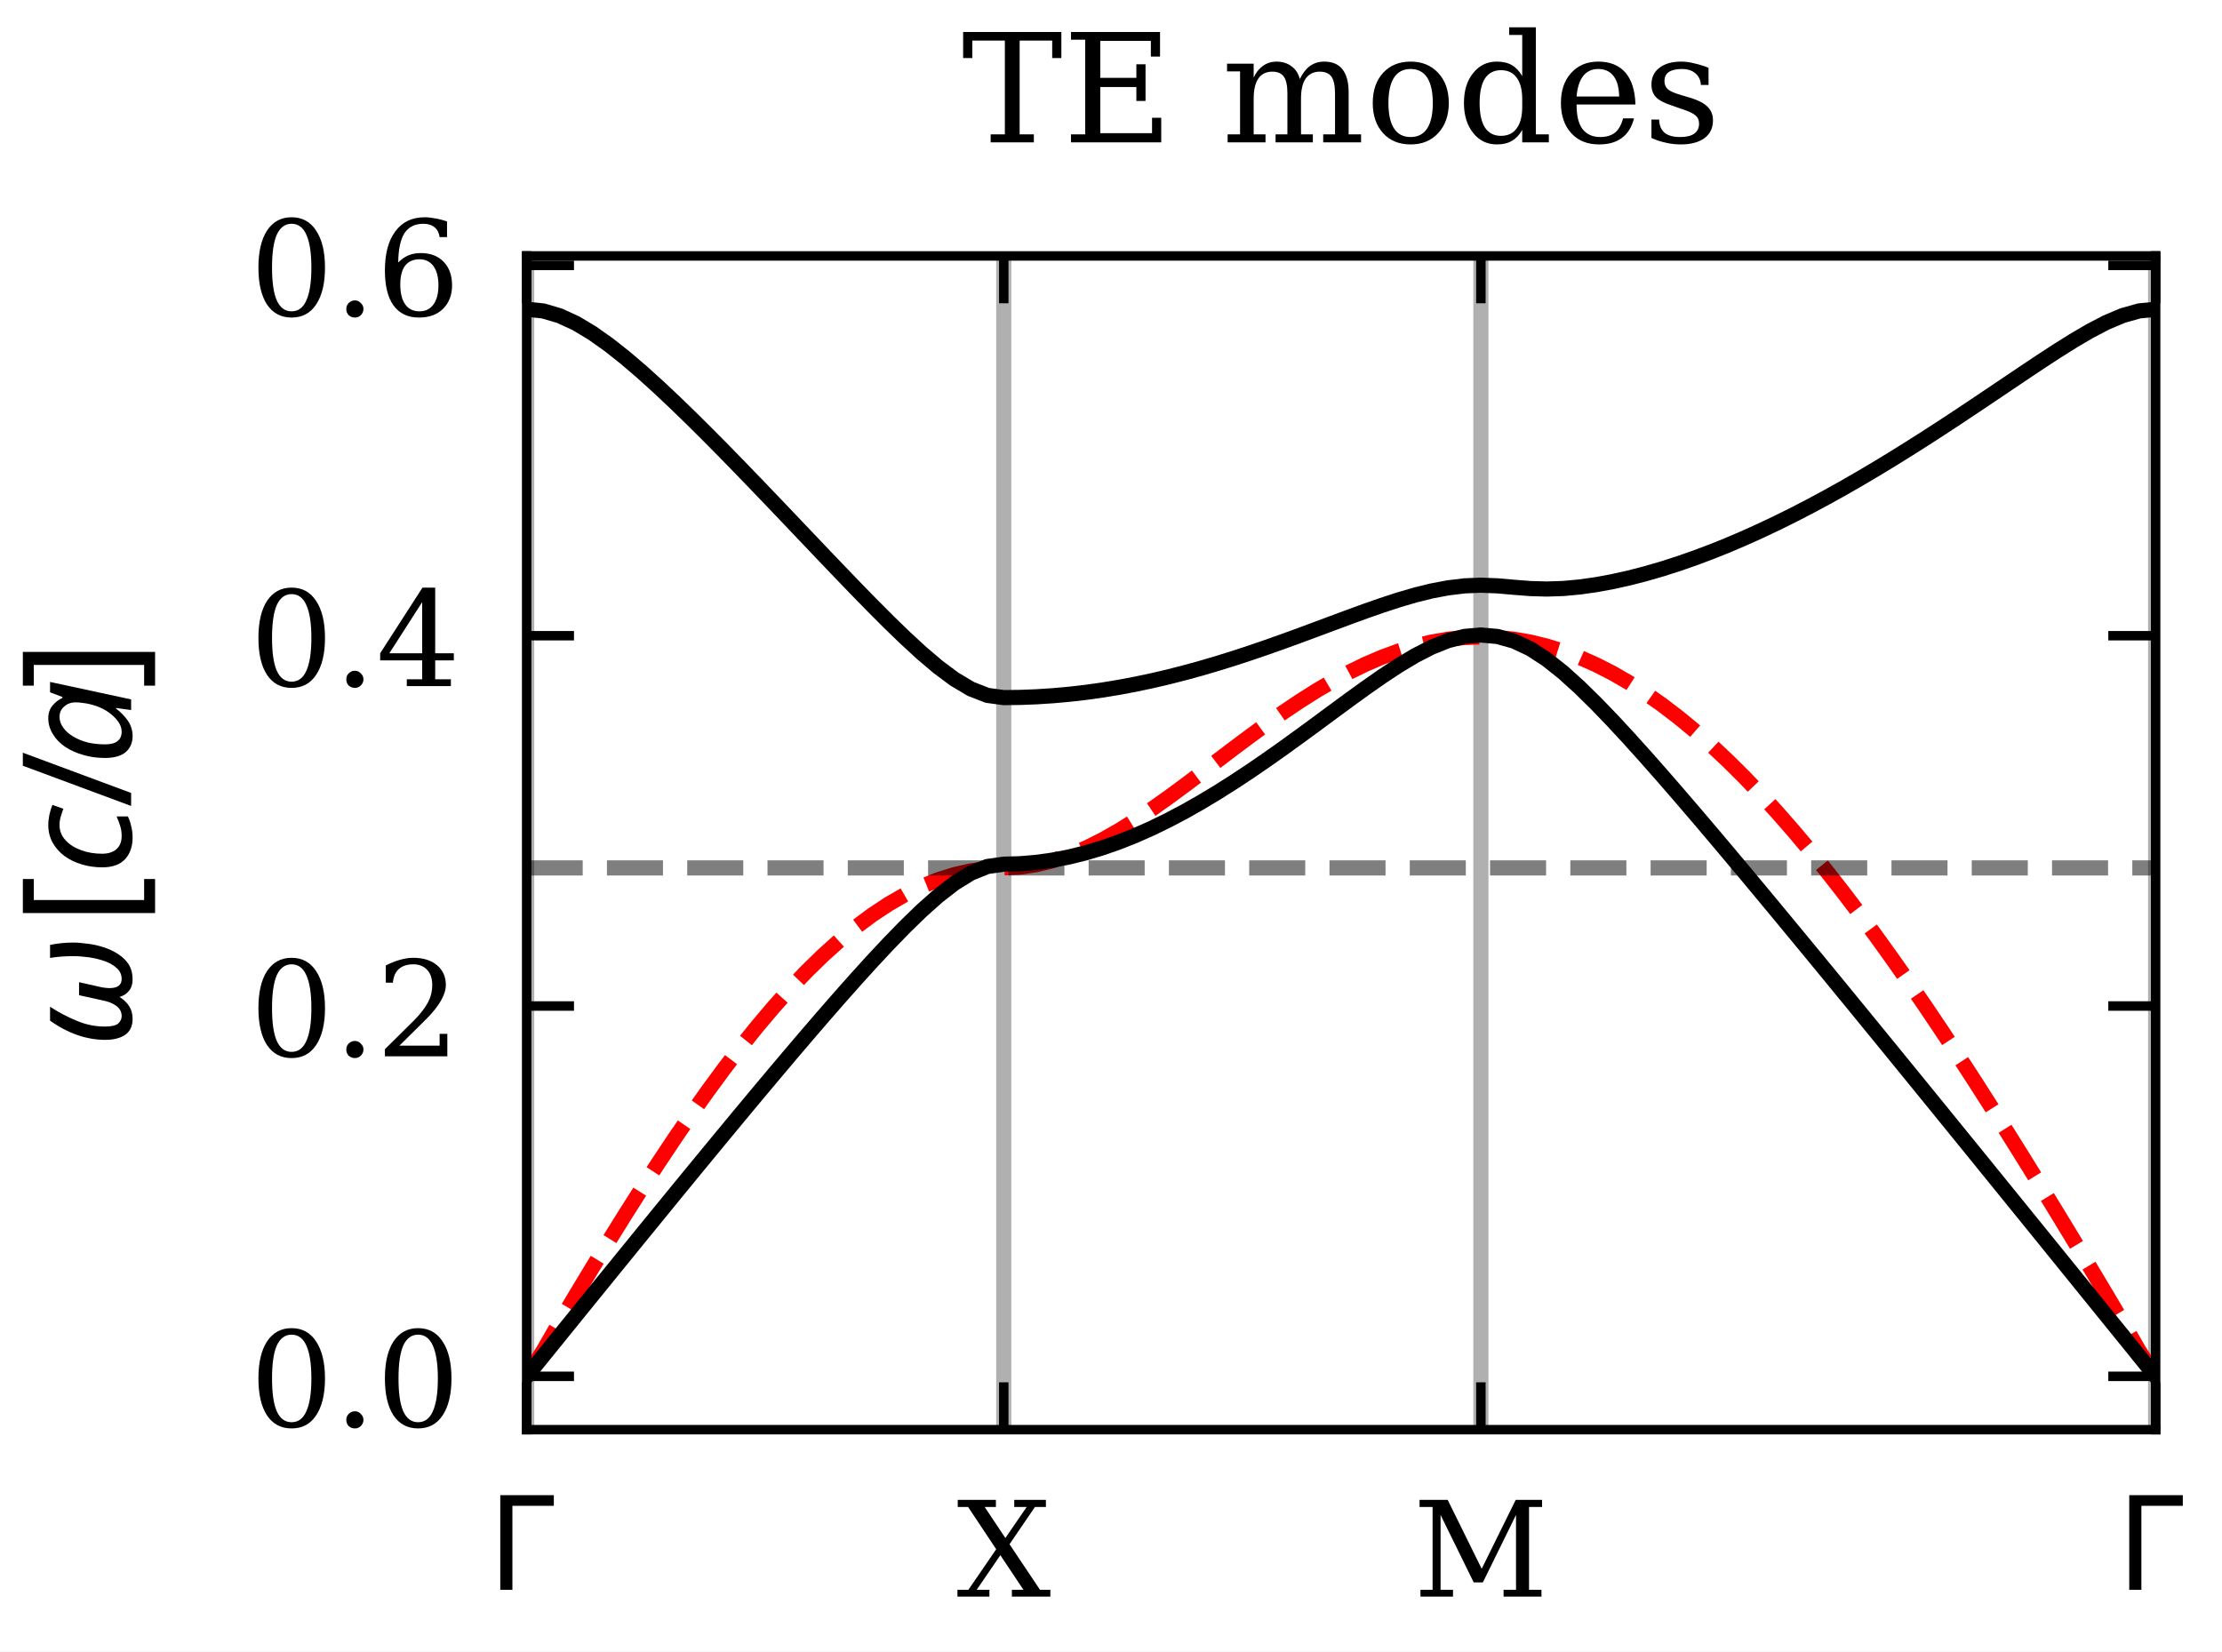
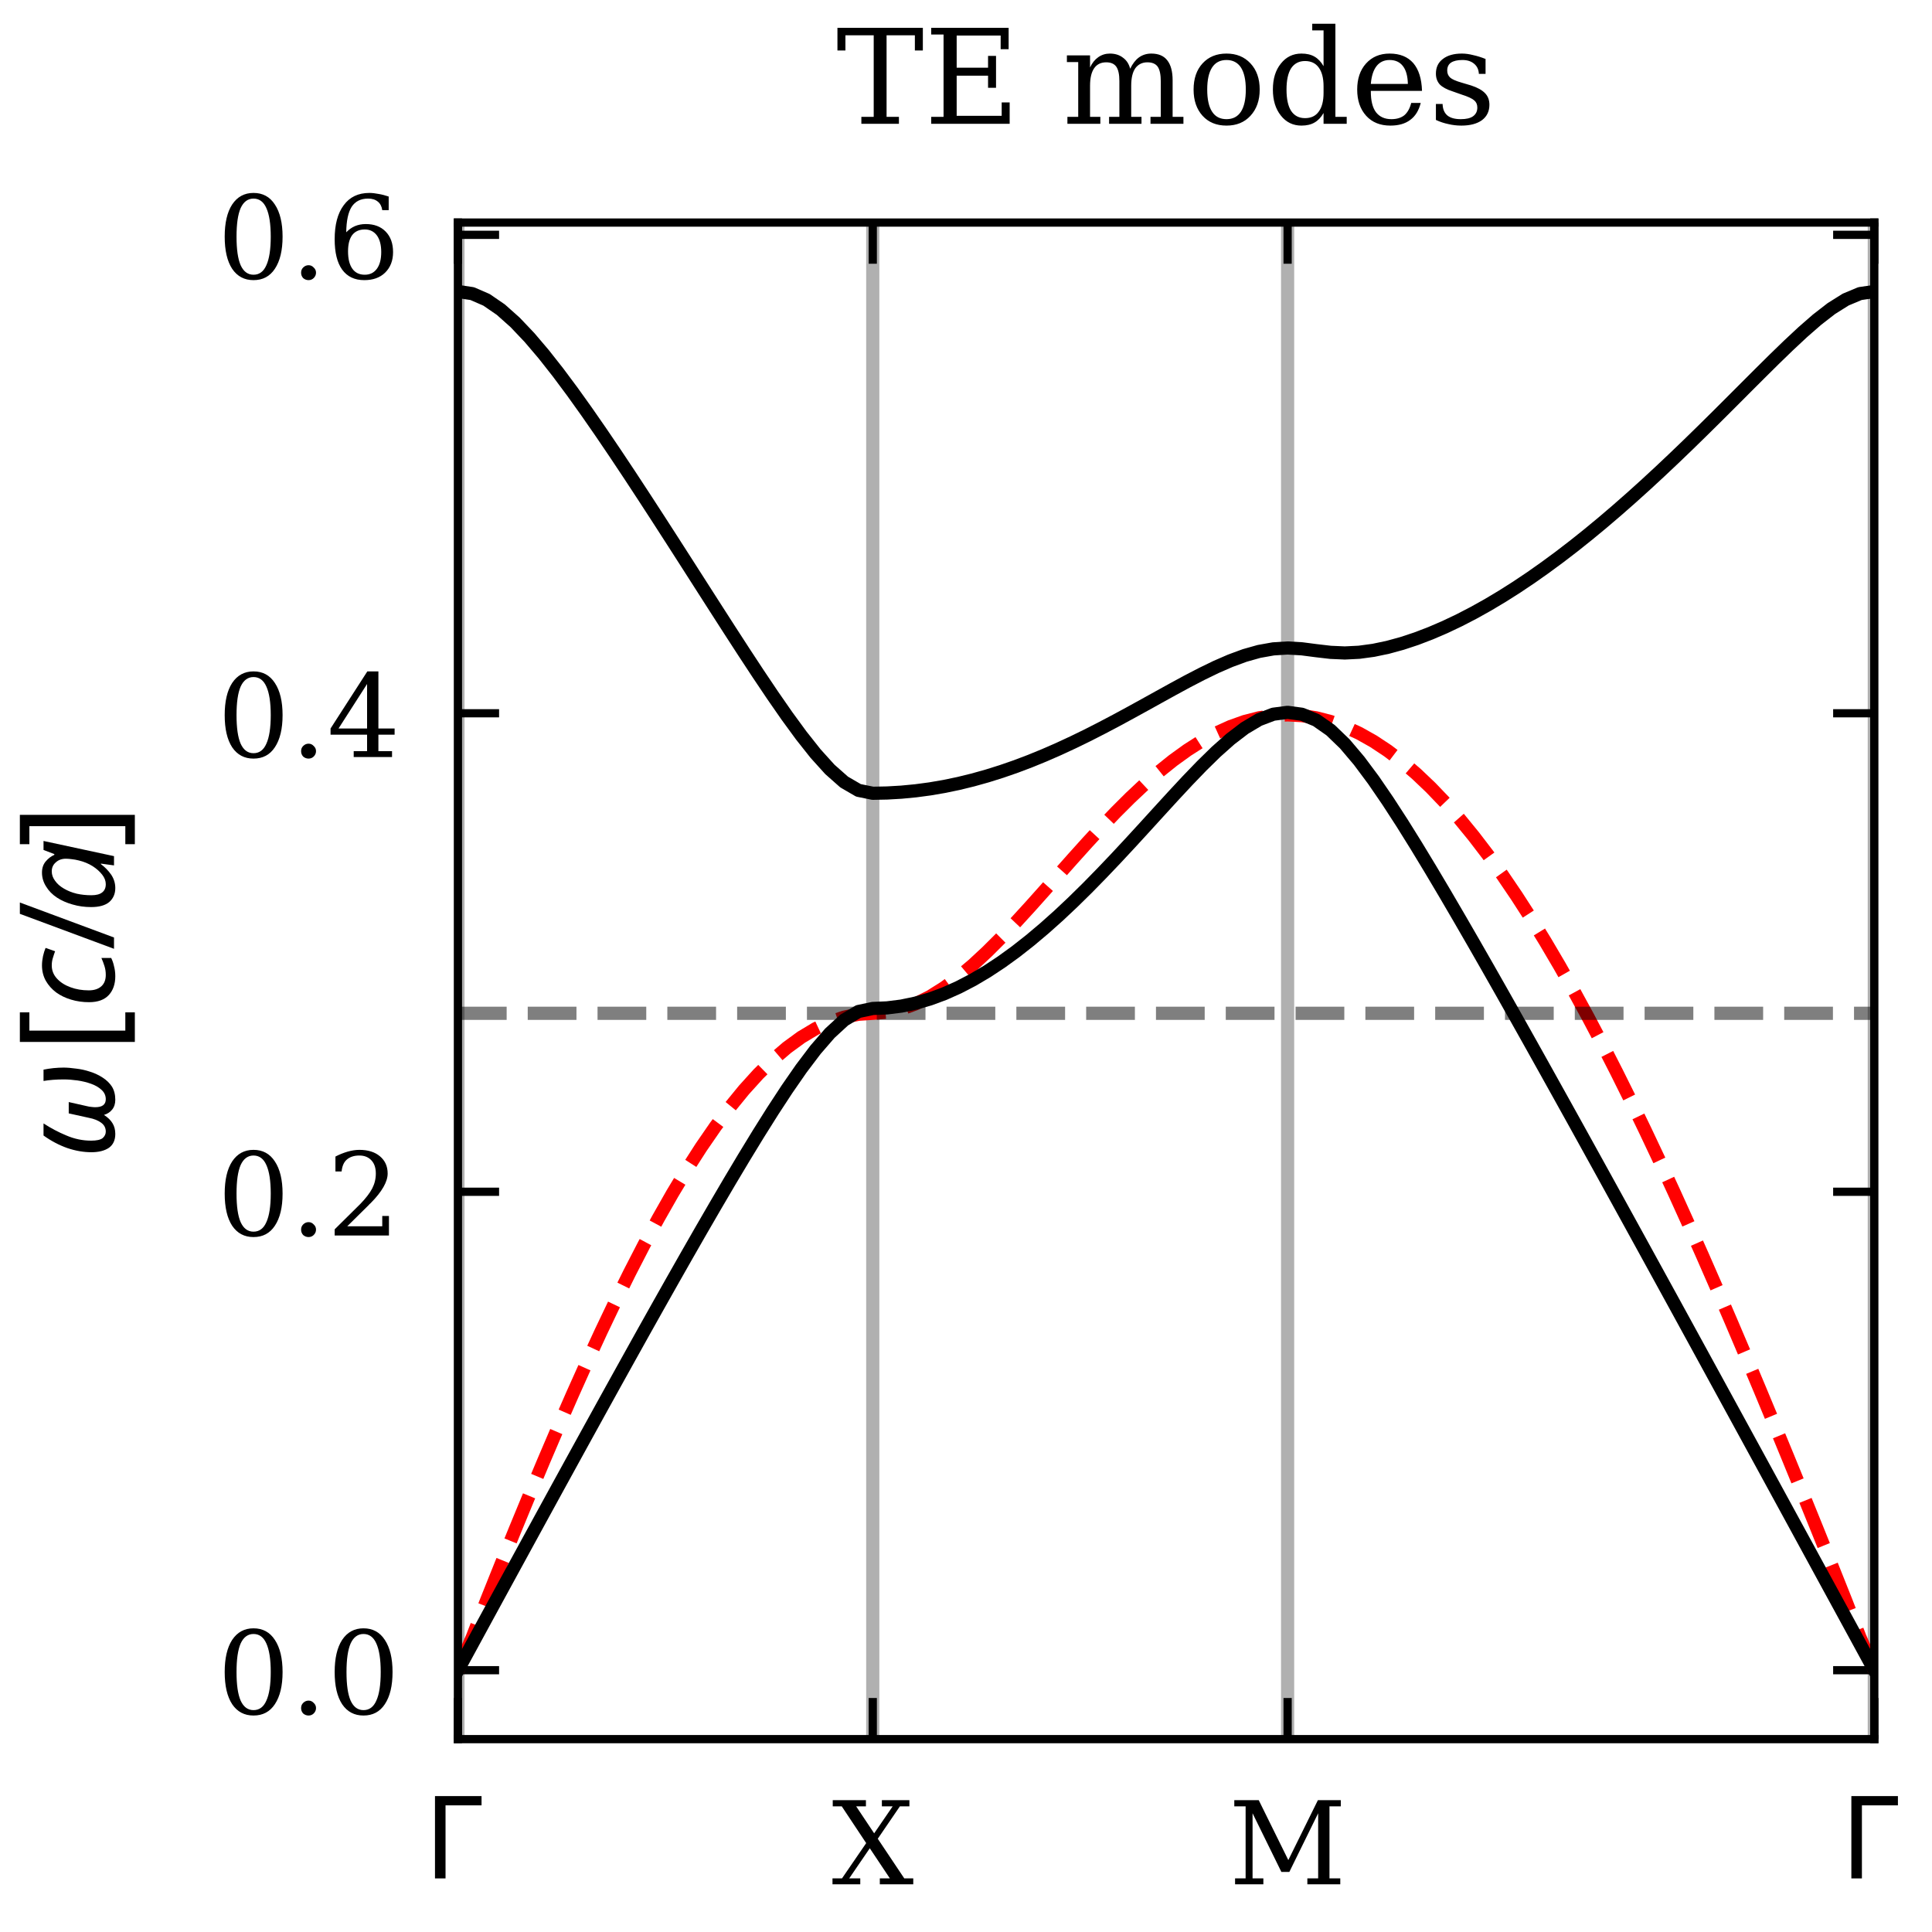
- <svg xmlns="http://www.w3.org/2000/svg" xmlns:xlink="http://www.w3.org/1999/xlink" width="117.352pt" height="87.234pt" viewBox="0 0 117.352 87.234" version="1.1">
+ <svg xmlns="http://www.w3.org/2000/svg" xmlns:xlink="http://www.w3.org/1999/xlink" width="117.352pt" height="117.352pt" viewBox="0 0 117.352 117.352" version="1.1">
  <defs>
    <style type="text/css">*{stroke-linejoin: round; stroke-linecap: butt}</style>
  </defs>
  <g id="figure_1">
    <g id="patch_1">
-       <path d="M 0 87.234  L 117.352 87.234  L 117.352 0  L 0 0  z " style="fill: #ffffff" />
+       <path d="M 0 117.352  L 117.352 117.352  L 117.352 0  L 0 0  z " style="fill: #ffffff" />
    </g>
    <g id="axes_1">
      <g id="patch_2">
-         <path d="M 27.815 75.519  L 113.847 75.519  L 113.847 13.519  L 27.815 13.519  z " style="fill: #ffffff" />
+         <path d="M 27.815 105.637  L 113.847 105.637  L 113.847 13.519  L 27.815 13.519  z " style="fill: #ffffff" />
      </g>
      <g id="matplotlib.axis_1">
        <g id="xtick_1">
          <g id="line2d_1">
-             <path d="M 27.815 75.519  L 27.815 13.519  " clip-path="url(#p5cd790f68c)" style="fill: none; stroke: #b0b0b0; stroke-width: 0.8; stroke-linecap: square" />
+             <path d="M 27.815 105.637  L 27.815 13.519  " clip-path="url(#p4228044da1)" style="fill: none; stroke: #b0b0b0; stroke-width: 0.8; stroke-linecap: square" />
          </g>
          <g id="line2d_2">
            <defs>
-               <path id="m6d23f92c39" d="M 0 0  L 0 -2.5  " style="stroke: #000000; stroke-width: 0.5" />
-             </defs>
-             <g>
-               <use xlink:href="#m6d23f92c39" x="27.815" y="75.519" style="stroke: #000000; stroke-width: 0.5" />
+               <path id="m2ff5d5e4b3" d="M 0 0  L 0 -2.5  " style="stroke: #000000; stroke-width: 0.5" />
+             </defs>
+             <g>
+               <use xlink:href="#m2ff5d5e4b3" x="27.815" y="105.637" style="stroke: #000000; stroke-width: 0.5" />
            </g>
          </g>
          <g id="line2d_3">
            <defs>
-               <path id="ma4eb9d578e" d="M 0 0  L 0 2.5  " style="stroke: #000000; stroke-width: 0.5" />
-             </defs>
-             <g>
-               <use xlink:href="#ma4eb9d578e" x="27.815" y="13.519" style="stroke: #000000; stroke-width: 0.5" />
+               <path id="m098a4fb7a8" d="M 0 0  L 0 2.5  " style="stroke: #000000; stroke-width: 0.5" />
+             </defs>
+             <g>
+               <use xlink:href="#m098a4fb7a8" x="27.815" y="13.519" style="stroke: #000000; stroke-width: 0.5" />
            </g>
          </g>
          <g id="text_1">
-             <g transform="translate(25.74969 84.33807)">
+             <g transform="translate(25.74969 114.4562)">
              <text>
                <tspan x="0" y="-0.359" style="font-size: 7px; font-family: 'STIXGeneral'">Γ</tspan>
              </text>
            </g>
          </g>
        </g>
        <g id="xtick_2">
          <g id="line2d_4">
-             <path d="M 53.013 75.519  L 53.013 13.519  " clip-path="url(#p5cd790f68c)" style="fill: none; stroke: #b0b0b0; stroke-width: 0.8; stroke-linecap: square" />
+             <path d="M 53.013 105.637  L 53.013 13.519  " clip-path="url(#p4228044da1)" style="fill: none; stroke: #b0b0b0; stroke-width: 0.8; stroke-linecap: square" />
          </g>
          <g id="line2d_5">
            <g>
-               <use xlink:href="#m6d23f92c39" x="53.013" y="75.519" style="stroke: #000000; stroke-width: 0.5" />
+               <use xlink:href="#m2ff5d5e4b3" x="53.013" y="105.637" style="stroke: #000000; stroke-width: 0.5" />
            </g>
          </g>
          <g id="line2d_6">
            <g>
-               <use xlink:href="#ma4eb9d578e" x="53.013" y="13.519" style="stroke: #000000; stroke-width: 0.5" />
+               <use xlink:href="#m098a4fb7a8" x="53.013" y="13.519" style="stroke: #000000; stroke-width: 0.5" />
            </g>
          </g>
          <g id="text_2">
-             <text style="font-size: 7px; font-family: 'DejaVu Serif', 'Bitstream Vera Serif', 'Computer Modern Roman', 'New Century Schoolbook', 'Century Schoolbook L', 'Utopia', 'ITC Bookman', 'Bookman', 'Nimbus Roman No9 L', 'Times New Roman', 'Times', 'Palatino', 'Charter', serif; text-anchor: middle" x="53.013" y="84.338" transform="rotate(-0 53.01296 84.33807)">X</text>
+             <text style="font-size: 7px; font-family: 'DejaVu Serif', 'Bitstream Vera Serif', 'Computer Modern Roman', 'New Century Schoolbook', 'Century Schoolbook L', 'Utopia', 'ITC Bookman', 'Bookman', 'Nimbus Roman No9 L', 'Times New Roman', 'Times', 'Palatino', 'Charter', serif; text-anchor: middle" x="53.013" y="114.456" transform="rotate(-0 53.01296 114.4562)">X</text>
          </g>
        </g>
        <g id="xtick_3">
          <g id="line2d_7">
-             <path d="M 78.211 75.519  L 78.211 13.519  " clip-path="url(#p5cd790f68c)" style="fill: none; stroke: #b0b0b0; stroke-width: 0.8; stroke-linecap: square" />
+             <path d="M 78.211 105.637  L 78.211 13.519  " clip-path="url(#p4228044da1)" style="fill: none; stroke: #b0b0b0; stroke-width: 0.8; stroke-linecap: square" />
          </g>
          <g id="line2d_8">
            <g>
-               <use xlink:href="#m6d23f92c39" x="78.211" y="75.519" style="stroke: #000000; stroke-width: 0.5" />
+               <use xlink:href="#m2ff5d5e4b3" x="78.211" y="105.637" style="stroke: #000000; stroke-width: 0.5" />
            </g>
          </g>
          <g id="line2d_9">
            <g>
-               <use xlink:href="#ma4eb9d578e" x="78.211" y="13.519" style="stroke: #000000; stroke-width: 0.5" />
+               <use xlink:href="#m098a4fb7a8" x="78.211" y="13.519" style="stroke: #000000; stroke-width: 0.5" />
            </g>
          </g>
          <g id="text_3">
-             <text style="font-size: 7px; font-family: 'DejaVu Serif', 'Bitstream Vera Serif', 'Computer Modern Roman', 'New Century Schoolbook', 'Century Schoolbook L', 'Utopia', 'ITC Bookman', 'Bookman', 'Nimbus Roman No9 L', 'Times New Roman', 'Times', 'Palatino', 'Charter', serif; text-anchor: middle" x="78.211" y="84.338" transform="rotate(-0 78.21123 84.33807)">M</text>
+             <text style="font-size: 7px; font-family: 'DejaVu Serif', 'Bitstream Vera Serif', 'Computer Modern Roman', 'New Century Schoolbook', 'Century Schoolbook L', 'Utopia', 'ITC Bookman', 'Bookman', 'Nimbus Roman No9 L', 'Times New Roman', 'Times', 'Palatino', 'Charter', serif; text-anchor: middle" x="78.211" y="114.456" transform="rotate(-0 78.21123 114.4562)">M</text>
          </g>
        </g>
        <g id="xtick_4">
          <g id="line2d_10">
-             <path d="M 113.847 75.519  L 113.847 13.519  " clip-path="url(#p5cd790f68c)" style="fill: none; stroke: #b0b0b0; stroke-width: 0.8; stroke-linecap: square" />
+             <path d="M 113.847 105.637  L 113.847 13.519  " clip-path="url(#p4228044da1)" style="fill: none; stroke: #b0b0b0; stroke-width: 0.8; stroke-linecap: square" />
          </g>
          <g id="line2d_11">
            <g>
-               <use xlink:href="#m6d23f92c39" x="113.847" y="75.519" style="stroke: #000000; stroke-width: 0.5" />
+               <use xlink:href="#m2ff5d5e4b3" x="113.847" y="105.637" style="stroke: #000000; stroke-width: 0.5" />
            </g>
          </g>
          <g id="line2d_12">
            <g>
-               <use xlink:href="#ma4eb9d578e" x="113.847" y="13.519" style="stroke: #000000; stroke-width: 0.5" />
+               <use xlink:href="#m098a4fb7a8" x="113.847" y="13.519" style="stroke: #000000; stroke-width: 0.5" />
            </g>
          </g>
          <g id="text_4">
-             <g transform="translate(111.782 84.33807)">
+             <g transform="translate(111.782 114.4562)">
              <text>
                <tspan x="0" y="-0.359" style="font-size: 7px; font-family: 'STIXGeneral'">Γ</tspan>
              </text>
            </g>
          </g>
        </g>
      </g>
      <g id="matplotlib.axis_2">
        <g id="ytick_1">
          <g id="line2d_13">
            <defs>
-               <path id="mdc78fbc9fd" d="M 0 0  L 2.5 0  " style="stroke: #000000; stroke-width: 0.5" />
-             </defs>
-             <g>
-               <use xlink:href="#mdc78fbc9fd" x="27.815" y="72.701" style="stroke: #000000; stroke-width: 0.5" />
+               <path id="m955aa0a027" d="M 0 0  L 2.5 0  " style="stroke: #000000; stroke-width: 0.5" />
+             </defs>
+             <g>
+               <use xlink:href="#m955aa0a027" x="27.815" y="101.45" style="stroke: #000000; stroke-width: 0.5" />
            </g>
          </g>
          <g id="line2d_14">
            <defs>
-               <path id="mad12ff93cf" d="M 0 0  L -2.5 0  " style="stroke: #000000; stroke-width: 0.5" />
-             </defs>
-             <g>
-               <use xlink:href="#mad12ff93cf" x="113.847" y="72.701" style="stroke: #000000; stroke-width: 0.5" />
+               <path id="mb522b6f938" d="M 0 0  L -2.5 0  " style="stroke: #000000; stroke-width: 0.5" />
+             </defs>
+             <g>
+               <use xlink:href="#mb522b6f938" x="113.847" y="101.45" style="stroke: #000000; stroke-width: 0.5" />
            </g>
          </g>
          <g id="text_5">
-             <text style="font-size: 7px; font-family: 'DejaVu Serif', 'Bitstream Vera Serif', 'Computer Modern Roman', 'New Century Schoolbook', 'Century Schoolbook L', 'Utopia', 'ITC Bookman', 'Bookman', 'Nimbus Roman No9 L', 'Times New Roman', 'Times', 'Palatino', 'Charter', serif; text-anchor: end" x="24.315" y="75.36" transform="rotate(-0 24.31469 75.36042)">0.0</text>
+             <text style="font-size: 7px; font-family: 'DejaVu Serif', 'Bitstream Vera Serif', 'Computer Modern Roman', 'New Century Schoolbook', 'Century Schoolbook L', 'Utopia', 'ITC Bookman', 'Bookman', 'Nimbus Roman No9 L', 'Times New Roman', 'Times', 'Palatino', 'Charter', serif; text-anchor: end" x="24.315" y="104.11" transform="rotate(-0 24.31469 104.1095)">0.0</text>
          </g>
        </g>
        <g id="ytick_2">
          <g id="line2d_15">
            <g>
-               <use xlink:href="#mdc78fbc9fd" x="27.815" y="53.14" style="stroke: #000000; stroke-width: 0.5" />
+               <use xlink:href="#m955aa0a027" x="27.815" y="72.388" style="stroke: #000000; stroke-width: 0.5" />
            </g>
          </g>
          <g id="line2d_16">
            <g>
-               <use xlink:href="#mad12ff93cf" x="113.847" y="53.14" style="stroke: #000000; stroke-width: 0.5" />
+               <use xlink:href="#mb522b6f938" x="113.847" y="72.388" style="stroke: #000000; stroke-width: 0.5" />
            </g>
          </g>
          <g id="text_6">
-             <text style="font-size: 7px; font-family: 'DejaVu Serif', 'Bitstream Vera Serif', 'Computer Modern Roman', 'New Century Schoolbook', 'Century Schoolbook L', 'Utopia', 'ITC Bookman', 'Bookman', 'Nimbus Roman No9 L', 'Times New Roman', 'Times', 'Palatino', 'Charter', serif; text-anchor: end" x="24.315" y="55.8" transform="rotate(-0 24.31469 55.79991)">0.2</text>
+             <text style="font-size: 7px; font-family: 'DejaVu Serif', 'Bitstream Vera Serif', 'Computer Modern Roman', 'New Century Schoolbook', 'Century Schoolbook L', 'Utopia', 'ITC Bookman', 'Bookman', 'Nimbus Roman No9 L', 'Times New Roman', 'Times', 'Palatino', 'Charter', serif; text-anchor: end" x="24.315" y="75.047" transform="rotate(-0 24.31469 75.04706)">0.2</text>
          </g>
        </g>
        <g id="ytick_3">
          <g id="line2d_17">
            <g>
-               <use xlink:href="#mdc78fbc9fd" x="27.815" y="33.58" style="stroke: #000000; stroke-width: 0.5" />
+               <use xlink:href="#m955aa0a027" x="27.815" y="43.325" style="stroke: #000000; stroke-width: 0.5" />
            </g>
          </g>
          <g id="line2d_18">
            <g>
-               <use xlink:href="#mad12ff93cf" x="113.847" y="33.58" style="stroke: #000000; stroke-width: 0.5" />
+               <use xlink:href="#mb522b6f938" x="113.847" y="43.325" style="stroke: #000000; stroke-width: 0.5" />
            </g>
          </g>
          <g id="text_7">
-             <text style="font-size: 7px; font-family: 'DejaVu Serif', 'Bitstream Vera Serif', 'Computer Modern Roman', 'New Century Schoolbook', 'Century Schoolbook L', 'Utopia', 'ITC Bookman', 'Bookman', 'Nimbus Roman No9 L', 'Times New Roman', 'Times', 'Palatino', 'Charter', serif; text-anchor: end" x="24.315" y="36.239" transform="rotate(-0 24.31469 36.2394)">0.4</text>
+             <text style="font-size: 7px; font-family: 'DejaVu Serif', 'Bitstream Vera Serif', 'Computer Modern Roman', 'New Century Schoolbook', 'Century Schoolbook L', 'Utopia', 'ITC Bookman', 'Bookman', 'Nimbus Roman No9 L', 'Times New Roman', 'Times', 'Palatino', 'Charter', serif; text-anchor: end" x="24.315" y="45.985" transform="rotate(-0 24.31469 45.98459)">0.4</text>
          </g>
        </g>
        <g id="ytick_4">
          <g id="line2d_19">
            <g>
-               <use xlink:href="#mdc78fbc9fd" x="27.815" y="14.019" style="stroke: #000000; stroke-width: 0.5" />
+               <use xlink:href="#m955aa0a027" x="27.815" y="14.263" style="stroke: #000000; stroke-width: 0.5" />
            </g>
          </g>
          <g id="line2d_20">
            <g>
-               <use xlink:href="#mad12ff93cf" x="113.847" y="14.019" style="stroke: #000000; stroke-width: 0.5" />
+               <use xlink:href="#mb522b6f938" x="113.847" y="14.263" style="stroke: #000000; stroke-width: 0.5" />
            </g>
          </g>
          <g id="text_8">
-             <text style="font-size: 7px; font-family: 'DejaVu Serif', 'Bitstream Vera Serif', 'Computer Modern Roman', 'New Century Schoolbook', 'Century Schoolbook L', 'Utopia', 'ITC Bookman', 'Bookman', 'Nimbus Roman No9 L', 'Times New Roman', 'Times', 'Palatino', 'Charter', serif; text-anchor: end" x="24.315" y="16.679" transform="rotate(-0 24.31469 16.6789)">0.6</text>
+             <text style="font-size: 7px; font-family: 'DejaVu Serif', 'Bitstream Vera Serif', 'Computer Modern Roman', 'New Century Schoolbook', 'Century Schoolbook L', 'Utopia', 'ITC Bookman', 'Bookman', 'Nimbus Roman No9 L', 'Times New Roman', 'Times', 'Palatino', 'Charter', serif; text-anchor: end" x="24.315" y="16.922" transform="rotate(-0 24.31469 16.92212)">0.6</text>
          </g>
        </g>
        <g id="text_9">
-           <g transform="translate(7.51875 55.31896) rotate(-90)">
+           <g transform="translate(7.51875 70.37801) rotate(-90)">
            <text>
              <tspan x="0" y="-0.594" style="font-style: italic; font-size: 8px; font-family: 'STIXGeneral'">ω</tspan>
              <tspan x="9.115" y="-0.594" style="font-style: italic; font-size: 8px; font-family: 'STIXGeneral'">c</tspan>
              <tspan x="14.891" y="-0.594" style="font-style: italic; font-size: 8px; font-family: 'STIXGeneral'">a</tspan>
              <tspan x="6.451" y="-0.594" style="font-size: 8px; font-family: 'STIXGeneral'">[</tspan>
              <tspan x="12.667" y="-0.594" style="font-size: 8px; font-family: 'STIXGeneral'">/</tspan>
              <tspan x="18.899" y="-0.594" style="font-size: 8px; font-family: 'STIXGeneral'">]</tspan>
            </text>
          </g>
        </g>
      </g>
      <g id="line2d_21">
-         <path d="M 27.815 72.701  L 28.684 71.359  L 29.552 69.851  L 30.421 68.392  L 31.29 66.954  L 32.159 65.537  L 33.028 64.143  L 33.897 62.774  L 34.766 61.436  L 35.635 60.131  L 36.504 58.864  L 37.373 57.637  L 38.242 56.455  L 39.11 55.32  L 39.979 54.237  L 40.848 53.208  L 41.717 52.236  L 42.586 51.324  L 43.455 50.475  L 44.324 49.692  L 45.193 48.975  L 46.062 48.329  L 46.931 47.754  L 47.8 47.252  L 48.668 46.825  L 49.537 46.474  L 50.406 46.2  L 51.275 46.003  L 52.144 45.885  L 53.013 45.846  L 53.882 45.802  L 54.751 45.671  L 55.62 45.457  L 56.489 45.163  L 57.357 44.795  L 58.226 44.36  L 59.095 43.867  L 59.964 43.325  L 60.833 42.74  L 61.702 42.124  L 62.571 41.485  L 63.44 40.831  L 64.309 40.171  L 65.178 39.512  L 66.047 38.863  L 66.915 38.229  L 67.784 37.618  L 68.653 37.035  L 69.522 36.485  L 70.391 35.974  L 71.26 35.505  L 72.129 35.082  L 72.998 34.71  L 73.867 34.39  L 74.736 34.124  L 75.605 33.916  L 76.473 33.766  L 77.342 33.676  L 78.211 33.646  L 79.08 33.676  L 79.95 33.766  L 80.819 33.917  L 81.688 34.128  L 82.557 34.398  L 83.426 34.727  L 84.295 35.114  L 85.165 35.558  L 86.034 36.059  L 86.903 36.615  L 87.772 37.225  L 88.641 37.889  L 89.51 38.604  L 90.38 39.37  L 91.249 40.184  L 92.118 41.046  L 92.987 41.953  L 93.856 42.904  L 94.725 43.898  L 95.595 44.932  L 96.464 46.005  L 97.333 47.115  L 98.202 48.26  L 99.071 49.438  L 99.94 50.647  L 100.809 51.886  L 101.679 53.152  L 102.548 54.444  L 103.417 55.76  L 104.286 57.097  L 105.155 58.455  L 106.024 59.831  L 106.894 61.223  L 107.763 62.63  L 108.632 64.051  L 109.501 65.483  L 110.37 66.926  L 111.239 68.379  L 112.109 69.847  L 112.978 71.358  L 113.847 72.701  " clip-path="url(#p5cd790f68c)" style="fill: none; stroke-dasharray: 2.96,1.28; stroke-dashoffset: 0; stroke: #ff0000; stroke-width: 0.8" />
+         <path d="M 27.815 101.45  L 28.684 99.457  L 29.552 97.216  L 30.421 95.047  L 31.29 92.911  L 32.159 90.806  L 33.028 88.734  L 33.897 86.702  L 34.766 84.713  L 35.635 82.775  L 36.504 80.891  L 37.373 79.069  L 38.242 77.312  L 39.11 75.627  L 39.979 74.017  L 40.848 72.488  L 41.717 71.044  L 42.586 69.689  L 43.455 68.428  L 44.324 67.263  L 45.193 66.199  L 46.062 65.239  L 46.931 64.384  L 47.8 63.639  L 48.668 63.004  L 49.537 62.483  L 50.406 62.075  L 51.275 61.783  L 52.144 61.608  L 53.013 61.549  L 53.882 61.484  L 54.751 61.29  L 55.62 60.971  L 56.489 60.534  L 57.357 59.988  L 58.226 59.342  L 59.095 58.61  L 59.964 57.803  L 60.833 56.936  L 61.702 56.02  L 62.571 55.07  L 63.44 54.098  L 64.309 53.118  L 65.178 52.139  L 66.047 51.174  L 66.915 50.233  L 67.784 49.325  L 68.653 48.458  L 69.522 47.642  L 70.391 46.882  L 71.26 46.185  L 72.129 45.558  L 72.998 45.004  L 73.867 44.528  L 74.736 44.134  L 75.605 43.824  L 76.473 43.602  L 77.342 43.468  L 78.211 43.423  L 79.08 43.468  L 79.95 43.602  L 80.819 43.826  L 81.688 44.139  L 82.557 44.54  L 83.426 45.029  L 84.295 45.604  L 85.165 46.264  L 86.034 47.008  L 86.903 47.835  L 87.772 48.741  L 88.641 49.727  L 89.51 50.79  L 90.38 51.927  L 91.249 53.137  L 92.118 54.418  L 92.987 55.766  L 93.856 57.179  L 94.725 58.656  L 95.595 60.192  L 96.464 61.786  L 97.333 63.435  L 98.202 65.136  L 99.071 66.886  L 99.94 68.683  L 100.809 70.524  L 101.679 72.405  L 102.548 74.325  L 103.417 76.279  L 104.286 78.267  L 105.155 80.284  L 106.024 82.328  L 106.894 84.397  L 107.763 86.488  L 108.632 88.598  L 109.501 90.725  L 110.37 92.869  L 111.239 95.029  L 112.109 97.21  L 112.978 99.455  L 113.847 101.45  " clip-path="url(#p4228044da1)" style="fill: none; stroke-dasharray: 2.96,1.28; stroke-dashoffset: 0; stroke: #ff0000; stroke-width: 0.8" />
      </g>
      <g id="line2d_22">
-         <path d="M 27.815 72.701  L 28.684 71.627  L 29.552 70.554  L 30.421 69.481  L 31.29 68.409  L 32.159 67.338  L 33.028 66.269  L 33.897 65.201  L 34.766 64.135  L 35.635 63.071  L 36.504 62.011  L 37.373 60.954  L 38.242 59.9  L 39.11 58.852  L 39.979 57.808  L 40.848 56.771  L 41.717 55.741  L 42.586 54.721  L 43.455 53.711  L 44.324 52.714  L 45.193 51.735  L 46.062 50.776  L 46.931 49.846  L 47.8 48.952  L 48.668 48.108  L 49.537 47.335  L 50.406 46.66  L 51.275 46.123  L 52.144 45.771  L 53.013 45.649  L 53.882 45.624  L 54.751 45.551  L 55.62 45.429  L 56.489 45.26  L 57.357 45.044  L 58.226 44.783  L 59.095 44.478  L 59.964 44.132  L 60.833 43.746  L 61.702 43.321  L 62.571 42.862  L 63.44 42.369  L 64.309 41.847  L 65.178 41.296  L 66.047 40.721  L 66.915 40.125  L 67.784 39.511  L 68.653 38.882  L 69.522 38.245  L 70.391 37.603  L 71.26 36.963  L 72.129 36.335  L 72.998 35.727  L 73.867 35.155  L 74.736 34.634  L 75.605 34.188  L 76.473 33.84  L 77.342 33.618  L 78.211 33.542  L 79.08 33.62  L 79.95 33.861  L 80.819 34.269  L 81.688 34.833  L 82.557 35.524  L 83.426 36.31  L 84.295 37.164  L 85.165 38.067  L 86.034 39.006  L 86.903 39.971  L 87.772 40.956  L 88.641 41.957  L 89.51 42.97  L 90.38 43.993  L 91.249 45.024  L 92.118 46.061  L 92.987 47.104  L 93.856 48.151  L 94.725 49.202  L 95.595 50.256  L 96.464 51.312  L 97.333 52.372  L 98.202 53.433  L 99.071 54.496  L 99.94 55.56  L 100.809 56.626  L 101.679 57.694  L 102.548 58.762  L 103.417 59.831  L 104.286 60.901  L 105.155 61.972  L 106.024 63.043  L 106.894 64.115  L 107.763 65.187  L 108.632 66.26  L 109.501 67.333  L 110.37 68.406  L 111.239 69.48  L 112.109 70.553  L 112.978 71.627  L 113.847 72.701  " clip-path="url(#p5cd790f68c)" style="fill: none; stroke: #000000; stroke-width: 0.8; stroke-linecap: square" />
+         <path d="M 27.815 101.45  L 28.684 99.855  L 29.552 98.26  L 30.421 96.666  L 31.29 95.073  L 32.159 93.482  L 33.028 91.893  L 33.897 90.306  L 34.766 88.723  L 35.635 87.143  L 36.504 85.567  L 37.373 83.996  L 38.242 82.431  L 39.11 80.873  L 39.979 79.323  L 40.848 77.782  L 41.717 76.252  L 42.586 74.735  L 43.455 73.235  L 44.324 71.754  L 45.193 70.299  L 46.062 68.875  L 46.931 67.492  L 47.8 66.164  L 48.668 64.911  L 49.537 63.762  L 50.406 62.759  L 51.275 61.961  L 52.144 61.439  L 53.013 61.256  L 53.882 61.22  L 54.751 61.111  L 55.62 60.93  L 56.489 60.679  L 57.357 60.358  L 58.226 59.97  L 59.095 59.518  L 59.964 59.003  L 60.833 58.429  L 61.702 57.799  L 62.571 57.116  L 63.44 56.384  L 64.309 55.608  L 65.178 54.79  L 66.047 53.936  L 66.915 53.049  L 67.784 52.137  L 68.653 51.203  L 69.522 50.256  L 70.391 49.302  L 71.26 48.352  L 72.129 47.418  L 72.998 46.516  L 73.867 45.665  L 74.736 44.892  L 75.605 44.228  L 76.473 43.712  L 77.342 43.382  L 78.211 43.268  L 79.08 43.385  L 79.95 43.743  L 80.819 44.349  L 81.688 45.187  L 82.557 46.214  L 83.426 47.381  L 84.295 48.65  L 85.165 49.991  L 86.034 51.386  L 86.903 52.821  L 87.772 54.285  L 88.641 55.772  L 89.51 57.277  L 90.38 58.797  L 91.249 60.328  L 92.118 61.869  L 92.987 63.418  L 93.856 64.974  L 94.725 66.535  L 95.595 68.101  L 96.464 69.672  L 97.333 71.245  L 98.202 72.822  L 99.071 74.401  L 99.94 75.983  L 100.809 77.567  L 101.679 79.152  L 102.548 80.74  L 103.417 82.328  L 104.286 83.918  L 105.155 85.509  L 106.024 87.1  L 106.894 88.693  L 107.763 90.286  L 108.632 91.88  L 109.501 93.474  L 110.37 95.069  L 111.239 96.664  L 112.109 98.259  L 112.978 99.855  L 113.847 101.45  " clip-path="url(#p4228044da1)" style="fill: none; stroke: #000000; stroke-width: 0.8; stroke-linecap: square" />
      </g>
      <g id="line2d_23">
-         <path d="M 27.815 16.337  L 28.684 16.424  L 29.552 16.678  L 30.421 17.079  L 31.29 17.6  L 32.159 18.216  L 33.028 18.904  L 33.897 19.647  L 34.766 20.432  L 35.635 21.25  L 36.504 22.093  L 37.373 22.956  L 38.242 23.834  L 39.11 24.725  L 39.979 25.626  L 40.848 26.533  L 41.717 27.445  L 42.586 28.359  L 43.455 29.272  L 44.324 30.182  L 45.193 31.085  L 46.062 31.975  L 46.931 32.846  L 47.8 33.688  L 48.668 34.488  L 49.537 35.226  L 50.406 35.874  L 51.275 36.391  L 52.144 36.731  L 53.013 36.85  L 53.882 36.839  L 54.751 36.805  L 55.62 36.749  L 56.489 36.671  L 57.357 36.571  L 58.226 36.449  L 59.095 36.306  L 59.964 36.142  L 60.833 35.959  L 61.702 35.756  L 62.571 35.534  L 63.44 35.295  L 64.309 35.039  L 65.178 34.768  L 66.047 34.483  L 66.915 34.185  L 67.784 33.877  L 68.653 33.561  L 69.522 33.238  L 70.391 32.914  L 71.26 32.591  L 72.129 32.274  L 72.998 31.971  L 73.867 31.687  L 74.736 31.432  L 75.605 31.217  L 76.473 31.052  L 77.342 30.947  L 78.211 30.911  L 79.08 30.945  L 79.95 31.021  L 80.819 31.089  L 81.688 31.114  L 82.557 31.086  L 83.426 31.006  L 84.295 30.884  L 85.165 30.723  L 86.034 30.53  L 86.903 30.306  L 87.772 30.054  L 88.641 29.776  L 89.51 29.473  L 90.38 29.146  L 91.249 28.797  L 92.118 28.426  L 92.987 28.034  L 93.856 27.622  L 94.725 27.191  L 95.595 26.741  L 96.464 26.274  L 97.333 25.791  L 98.202 25.292  L 99.071 24.778  L 99.94 24.25  L 100.809 23.709  L 101.679 23.157  L 102.548 22.595  L 103.417 22.024  L 104.286 21.445  L 105.155 20.862  L 106.024 20.276  L 106.894 19.691  L 107.763 19.111  L 108.632 18.544  L 109.501 17.999  L 110.37 17.489  L 111.239 17.035  L 112.109 16.667  L 112.978 16.423  L 113.847 16.337  " clip-path="url(#p5cd790f68c)" style="fill: none; stroke: #000000; stroke-width: 0.8; stroke-linecap: square" />
+         <path d="M 27.815 17.706  L 28.684 17.835  L 29.552 18.212  L 30.421 18.808  L 31.29 19.583  L 32.159 20.498  L 33.028 21.52  L 33.897 22.624  L 34.766 23.791  L 35.635 25.006  L 36.504 26.258  L 37.373 27.54  L 38.242 28.846  L 39.11 30.169  L 39.979 31.507  L 40.848 32.855  L 41.717 34.21  L 42.586 35.568  L 43.455 36.925  L 44.324 38.277  L 45.193 39.618  L 46.062 40.94  L 46.931 42.234  L 47.8 43.486  L 48.668 44.674  L 49.537 45.771  L 50.406 46.733  L 51.275 47.502  L 52.144 48.007  L 53.013 48.184  L 53.882 48.167  L 54.751 48.117  L 55.62 48.034  L 56.489 47.918  L 57.357 47.769  L 58.226 47.588  L 59.095 47.375  L 59.964 47.132  L 60.833 46.859  L 61.702 46.558  L 62.571 46.229  L 63.44 45.873  L 64.309 45.493  L 65.178 45.09  L 66.047 44.667  L 66.915 44.224  L 67.784 43.767  L 68.653 43.296  L 69.522 42.818  L 70.391 42.336  L 71.26 41.856  L 72.129 41.385  L 72.998 40.934  L 73.867 40.512  L 74.736 40.134  L 75.605 39.814  L 76.473 39.569  L 77.342 39.414  L 78.211 39.359  L 79.08 39.41  L 79.95 39.523  L 80.819 39.624  L 81.688 39.662  L 82.557 39.619  L 83.426 39.501  L 84.295 39.319  L 85.165 39.081  L 86.034 38.793  L 86.903 38.46  L 87.772 38.086  L 88.641 37.673  L 89.51 37.223  L 90.38 36.737  L 91.249 36.218  L 92.118 35.667  L 92.987 35.085  L 93.856 34.472  L 94.725 33.832  L 95.595 33.164  L 96.464 32.47  L 97.333 31.752  L 98.202 31.01  L 99.071 30.247  L 99.94 29.463  L 100.809 28.66  L 101.679 27.839  L 102.548 27.004  L 103.417 26.155  L 104.286 25.296  L 105.155 24.429  L 106.024 23.558  L 106.894 22.689  L 107.763 21.828  L 108.632 20.986  L 109.501 20.175  L 110.37 19.417  L 111.239 18.743  L 112.109 18.197  L 112.978 17.833  L 113.847 17.706  " clip-path="url(#p4228044da1)" style="fill: none; stroke: #000000; stroke-width: 0.8; stroke-linecap: square" />
      </g>
      <g id="LineCollection_1">
-         <path d="M 27.815 45.846  L 113.847 45.846  " clip-path="url(#p5cd790f68c)" style="fill: none; stroke-dasharray: 2.96,1.28; stroke-dashoffset: 0; stroke: #000000; stroke-opacity: 0.5; stroke-width: 0.8" />
+         <path d="M 27.815 61.549  L 113.847 61.549  " clip-path="url(#p4228044da1)" style="fill: none; stroke-dasharray: 2.96,1.28; stroke-dashoffset: 0; stroke: #000000; stroke-opacity: 0.5; stroke-width: 0.8" />
      </g>
      <g id="patch_3">
-         <path d="M 27.815 75.519  L 27.815 13.519  " style="fill: none; stroke: #000000; stroke-width: 0.5; stroke-linejoin: miter; stroke-linecap: square" />
+         <path d="M 27.815 105.637  L 27.815 13.519  " style="fill: none; stroke: #000000; stroke-width: 0.5; stroke-linejoin: miter; stroke-linecap: square" />
      </g>
      <g id="patch_4">
-         <path d="M 113.847 75.519  L 113.847 13.519  " style="fill: none; stroke: #000000; stroke-width: 0.5; stroke-linejoin: miter; stroke-linecap: square" />
+         <path d="M 113.847 105.637  L 113.847 13.519  " style="fill: none; stroke: #000000; stroke-width: 0.5; stroke-linejoin: miter; stroke-linecap: square" />
      </g>
      <g id="patch_5">
-         <path d="M 27.815 75.519  L 113.847 75.519  " style="fill: none; stroke: #000000; stroke-width: 0.5; stroke-linejoin: miter; stroke-linecap: square" />
+         <path d="M 27.815 105.637  L 113.847 105.637  " style="fill: none; stroke: #000000; stroke-width: 0.5; stroke-linejoin: miter; stroke-linecap: square" />
      </g>
      <g id="patch_6">
        <path d="M 27.815 13.519  L 113.847 13.519  " style="fill: none; stroke: #000000; stroke-width: 0.5; stroke-linejoin: miter; stroke-linecap: square" />
      </g>
      <g id="text_10">
        <text style="font-size: 8px; font-family: 'DejaVu Serif', 'Bitstream Vera Serif', 'Computer Modern Roman', 'New Century Schoolbook', 'Century Schoolbook L', 'Utopia', 'ITC Bookman', 'Bookman', 'Nimbus Roman No9 L', 'Times New Roman', 'Times', 'Palatino', 'Charter', serif; text-anchor: middle" x="70.831" y="7.519" transform="rotate(-0 70.83082 7.51875)">TE modes</text>
      </g>
    </g>
  </g>
  <defs>
-     <clipPath id="p5cd790f68c">
-       <rect x="27.815" y="13.519" width="86.032" height="62" />
+     <clipPath id="p4228044da1">
+       <rect x="27.815" y="13.519" width="86.032" height="92.119" />
    </clipPath>
  </defs>
</svg>
